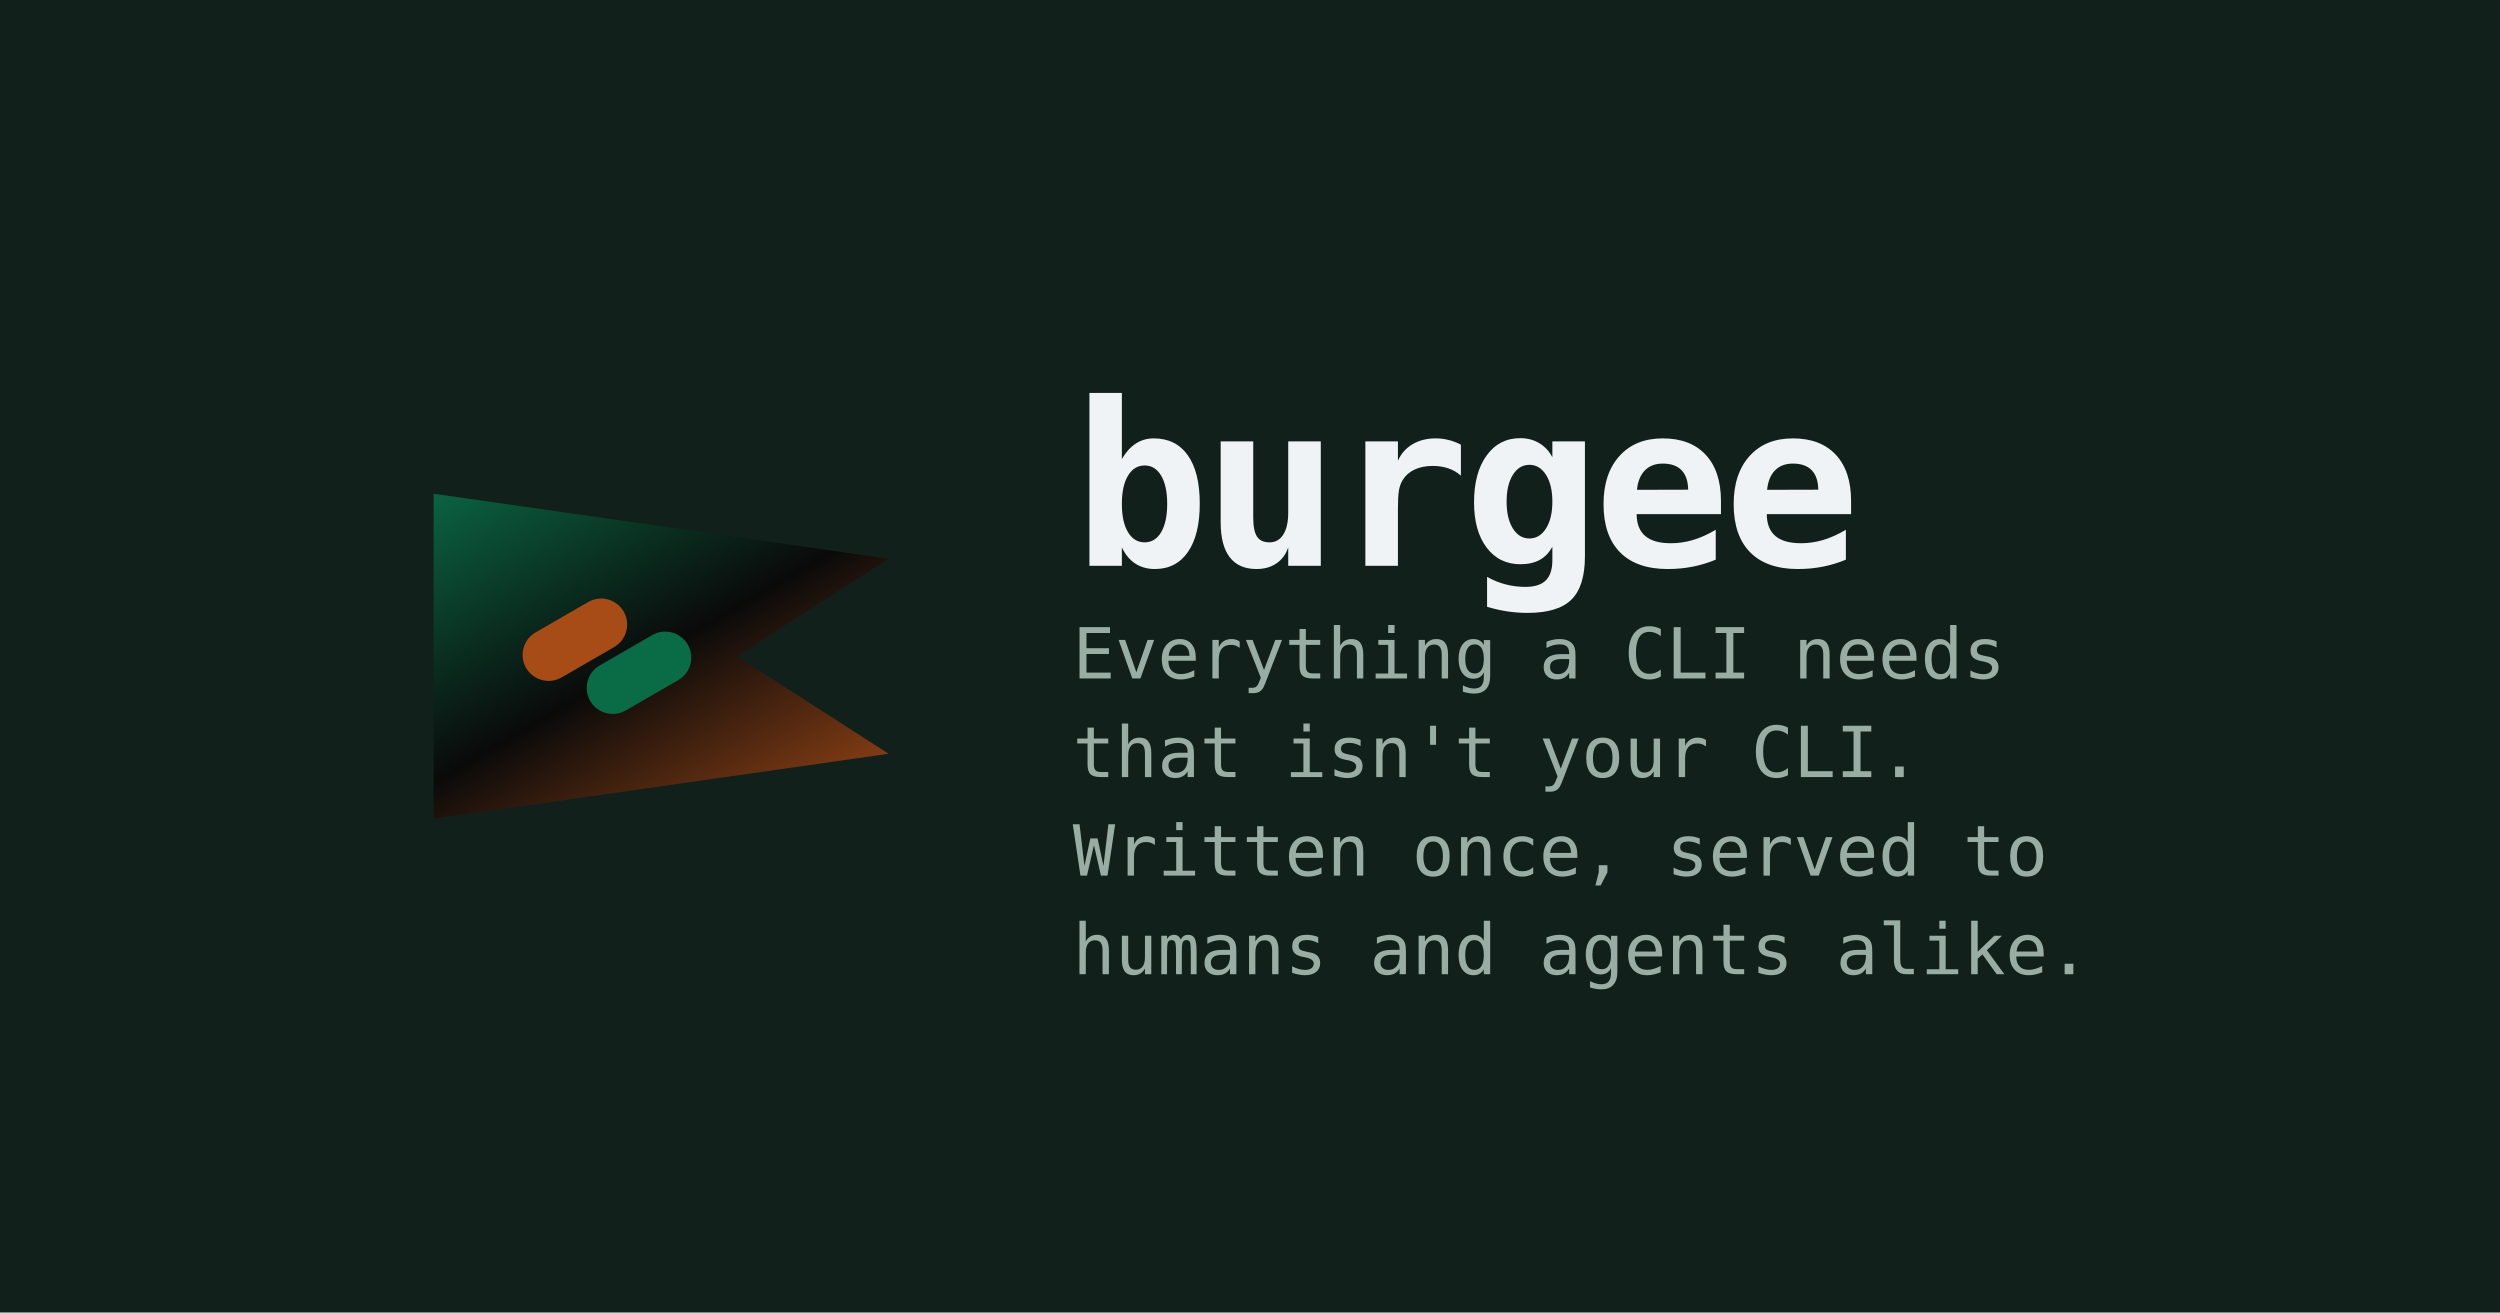
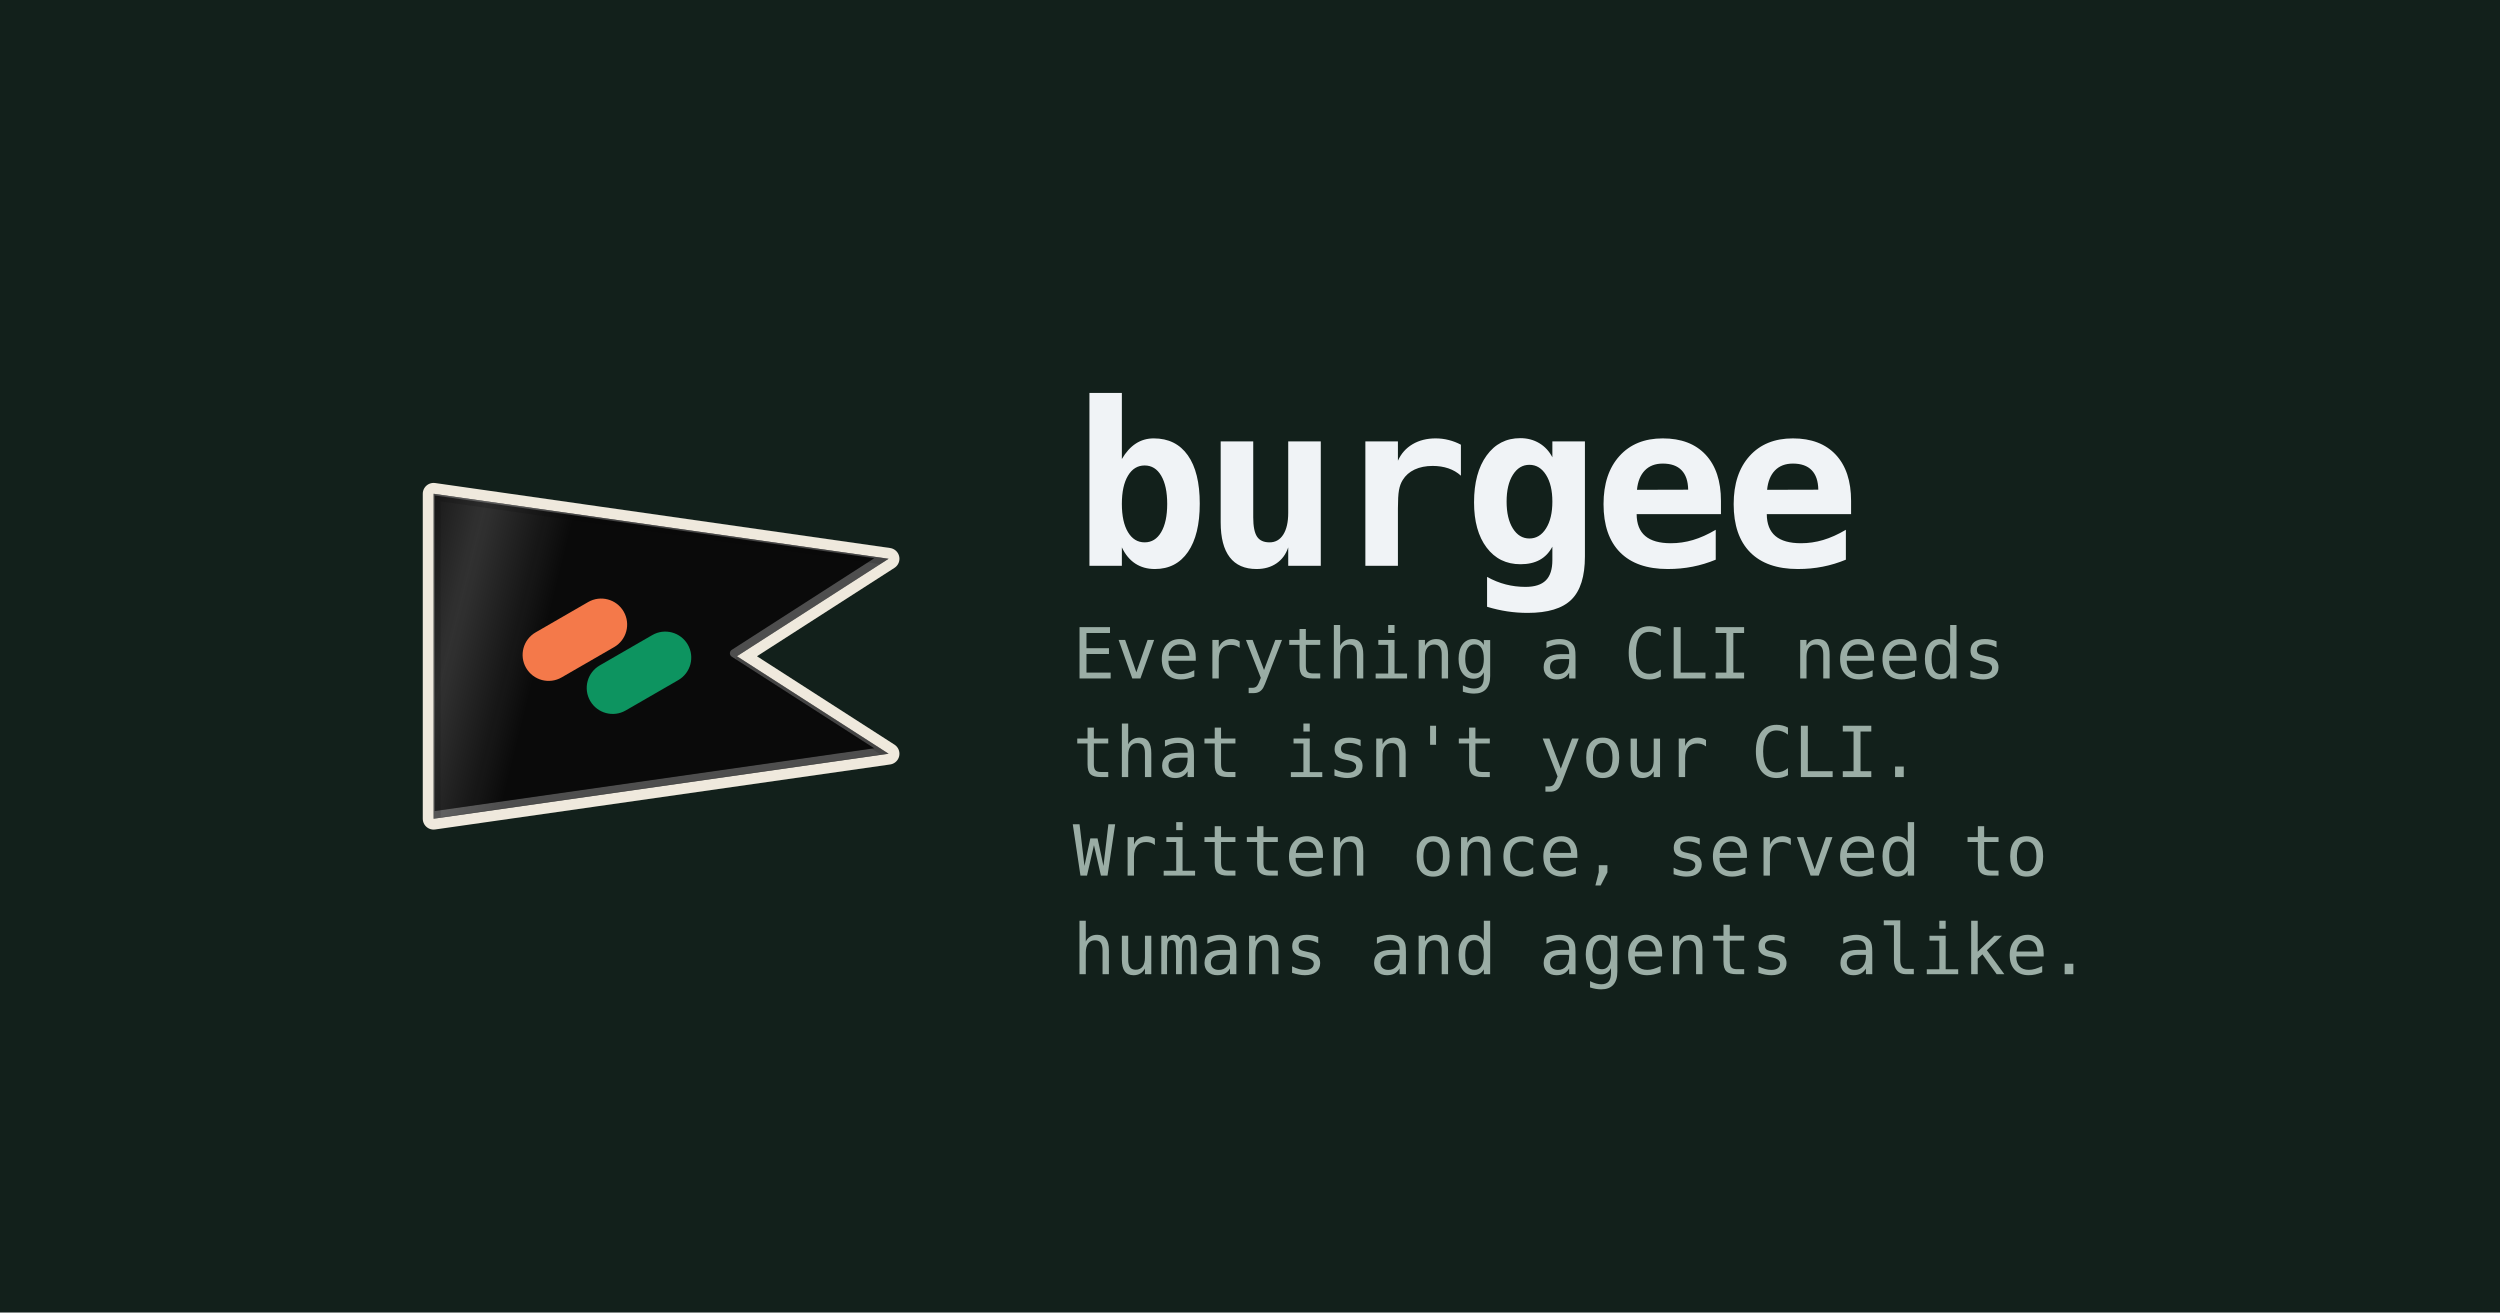
<svg xmlns="http://www.w3.org/2000/svg" width="1200" height="630" viewBox="0 0 1200 630" role="img" aria-label="burgee — Everything a CLI needs that isn't your CLI. Written once, served to humans and agents alike.">
  <rect width="1200" height="630" fill="#12201b" />
  <g transform="translate(182.13 185) scale(2.60)">
-     <linearGradient id="burgee-7009l0" gradientUnits="userSpaceOnUse" x1="25" y1="6.7" x2="75" y2="93.3">
-       <stop offset="0" stop-color="#0a6b47" />
-       <stop offset="0.50" stop-color="#0a0a0a" />
-       <stop offset="1" stop-color="#a84c17" />
+     <linearGradient id="burgee-13062fb" gradientUnits="userSpaceOnUse" x1="25" y1="6.7" x2="75" y2="93.3">
+       <stop offset="0" stop-color="#0a0a0a" />
    </linearGradient>
-     <path d="M10 20 L94 32 L66 50 L94 68 L10 80 Z" fill="url(#burgee-7009l0)" />
+     <path d="M10 20 L94 32 L66 50 L94 68 L10 80 Z" fill="none" stroke="#efe9dd" stroke-width="4" stroke-linejoin="round" />
+     <path d="M10 20 L94 32 L66 50 L94 68 L10 80 Z" fill="url(#burgee-13062fb)" />
+     <clipPath id="burgee-13062fb-c">
+       <path d="M10 20 L94 32 L66 50 L94 68 L10 80 Z" />
+     </clipPath>
+     <linearGradient id="burgee-13062fb-s" gradientUnits="objectBoundingBox" x1="0" y1="0" x2="1" y2="0">
+       <stop offset="0" stop-color="#ffffff" stop-opacity="0" />
+       <stop offset="0.50" stop-color="#ffffff" stop-opacity="0.16" />
+       <stop offset="1" stop-color="#ffffff" stop-opacity="0" />
+     </linearGradient>
+     <g clip-path="url(#burgee-13062fb-c)">
+       <g transform="skewX(-14)">
+         <rect x="8" y="-20" width="34" height="140" fill="url(#burgee-13062fb-s)" />
+       </g>
+     </g>
+     <g clip-path="url(#burgee-13062fb-c)">
+       <path d="M10 20 L94 32 L66 50 L94 68 L10 80 Z" fill="none" stroke="#ffffff" stroke-opacity="0.28" stroke-width="1.5" stroke-linejoin="round" transform="translate(-0.55 -0.55)" />
+       <path d="M10 20 L94 32 L66 50 L94 68 L10 80 Z" fill="none" stroke="#000000" stroke-opacity="0.13" stroke-width="1.5" stroke-linejoin="round" transform="translate(0.55 0.55)" />
+     </g>
    <g transform="translate(22 30) scale(0.40)">
      <g transform="rotate(-30 50 50)">
-         <rect x="15" y="24" width="52" height="24" rx="12" fill="#a84c17" />
-         <rect x="33" y="52" width="52" height="24" rx="12" fill="#0a6b47" />
+         <rect x="15" y="24" width="52" height="24" rx="12" fill="#f4794a" />
+         <rect x="33" y="52" width="52" height="24" rx="12" fill="#0d9460" />
      </g>
    </g>
  </g>
  <text x="514.93" y="271.58" font-family="ui-monospace, SFMono-Regular, Menlo, monospace" font-size="109.20" font-weight="700" letter-spacing="-3.28" fill="#f0f3f6">burgee</text>
  <text x="514.93" y="325.66" font-family="ui-monospace, SFMono-Regular, Menlo, monospace" font-size="33.80" fill="#9aada5">Everything a CLI needs</text>
  <text x="514.93" y="372.98" font-family="ui-monospace, SFMono-Regular, Menlo, monospace" font-size="33.80" fill="#9aada5">that isn't your CLI.</text>
  <text x="514.93" y="420.30" font-family="ui-monospace, SFMono-Regular, Menlo, monospace" font-size="33.80" fill="#9aada5">Written once, served to</text>
  <text x="514.93" y="467.62" font-family="ui-monospace, SFMono-Regular, Menlo, monospace" font-size="33.80" fill="#9aada5">humans and agents alike.</text>
</svg>
